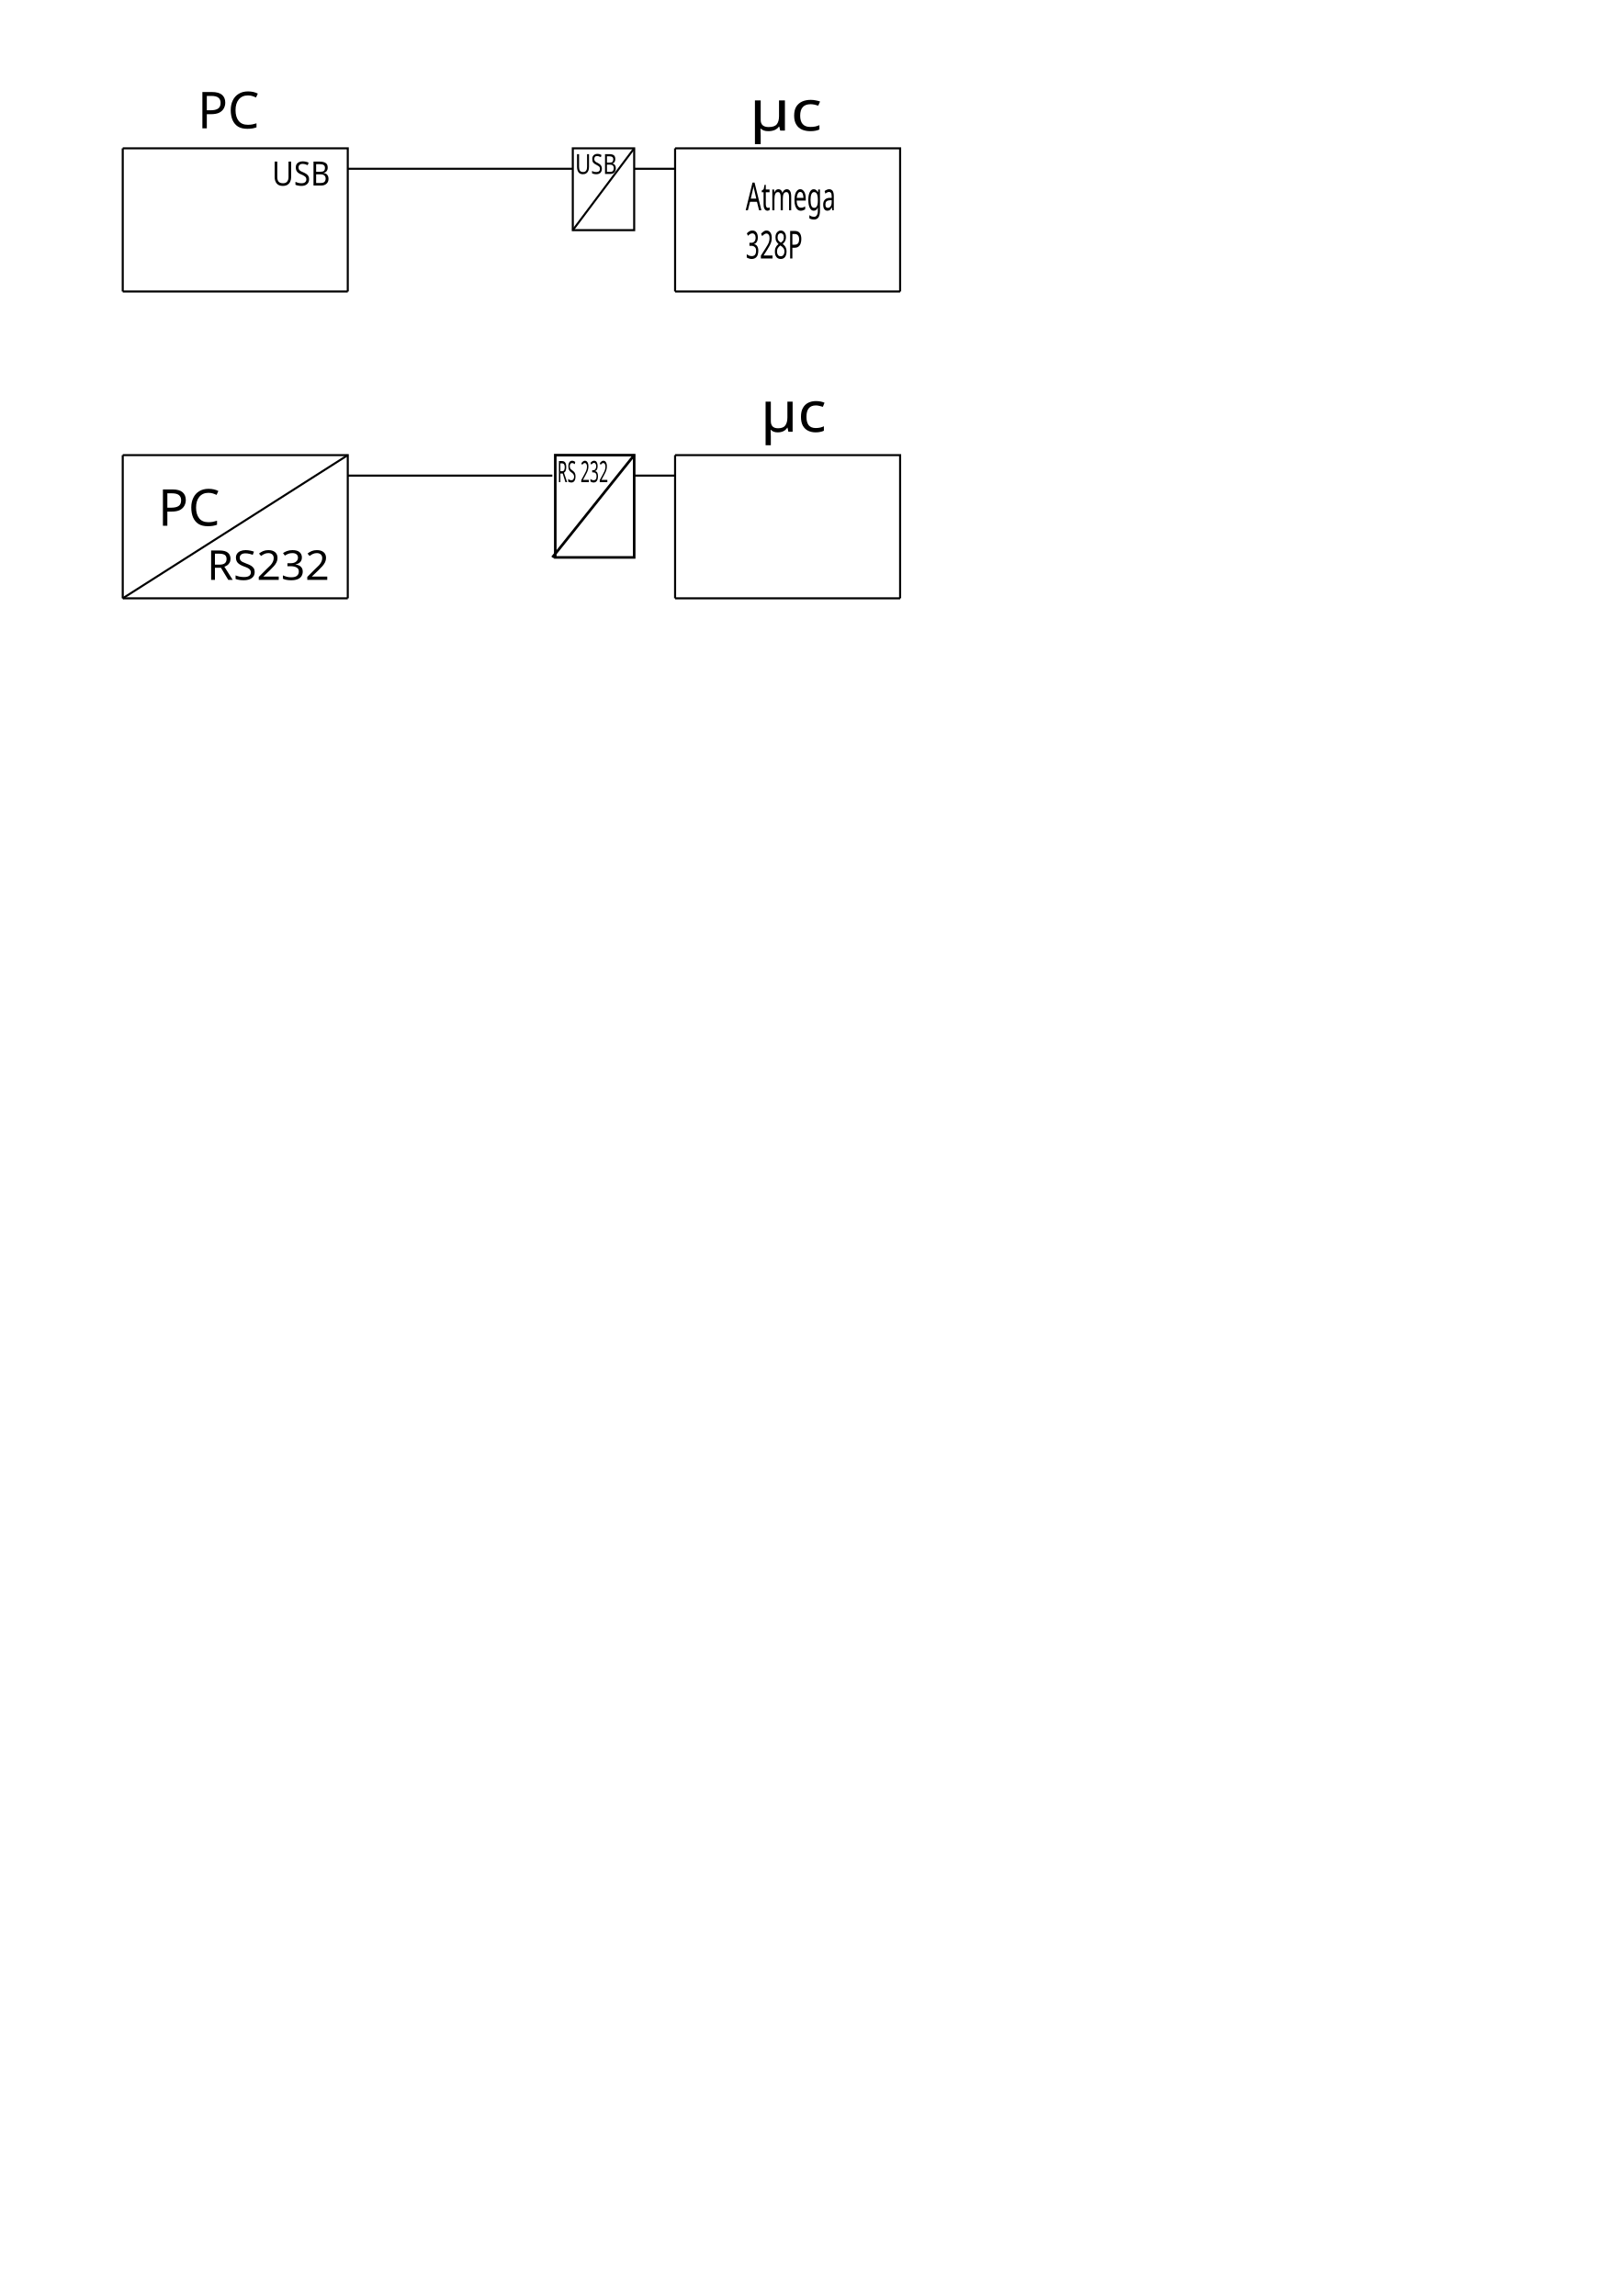
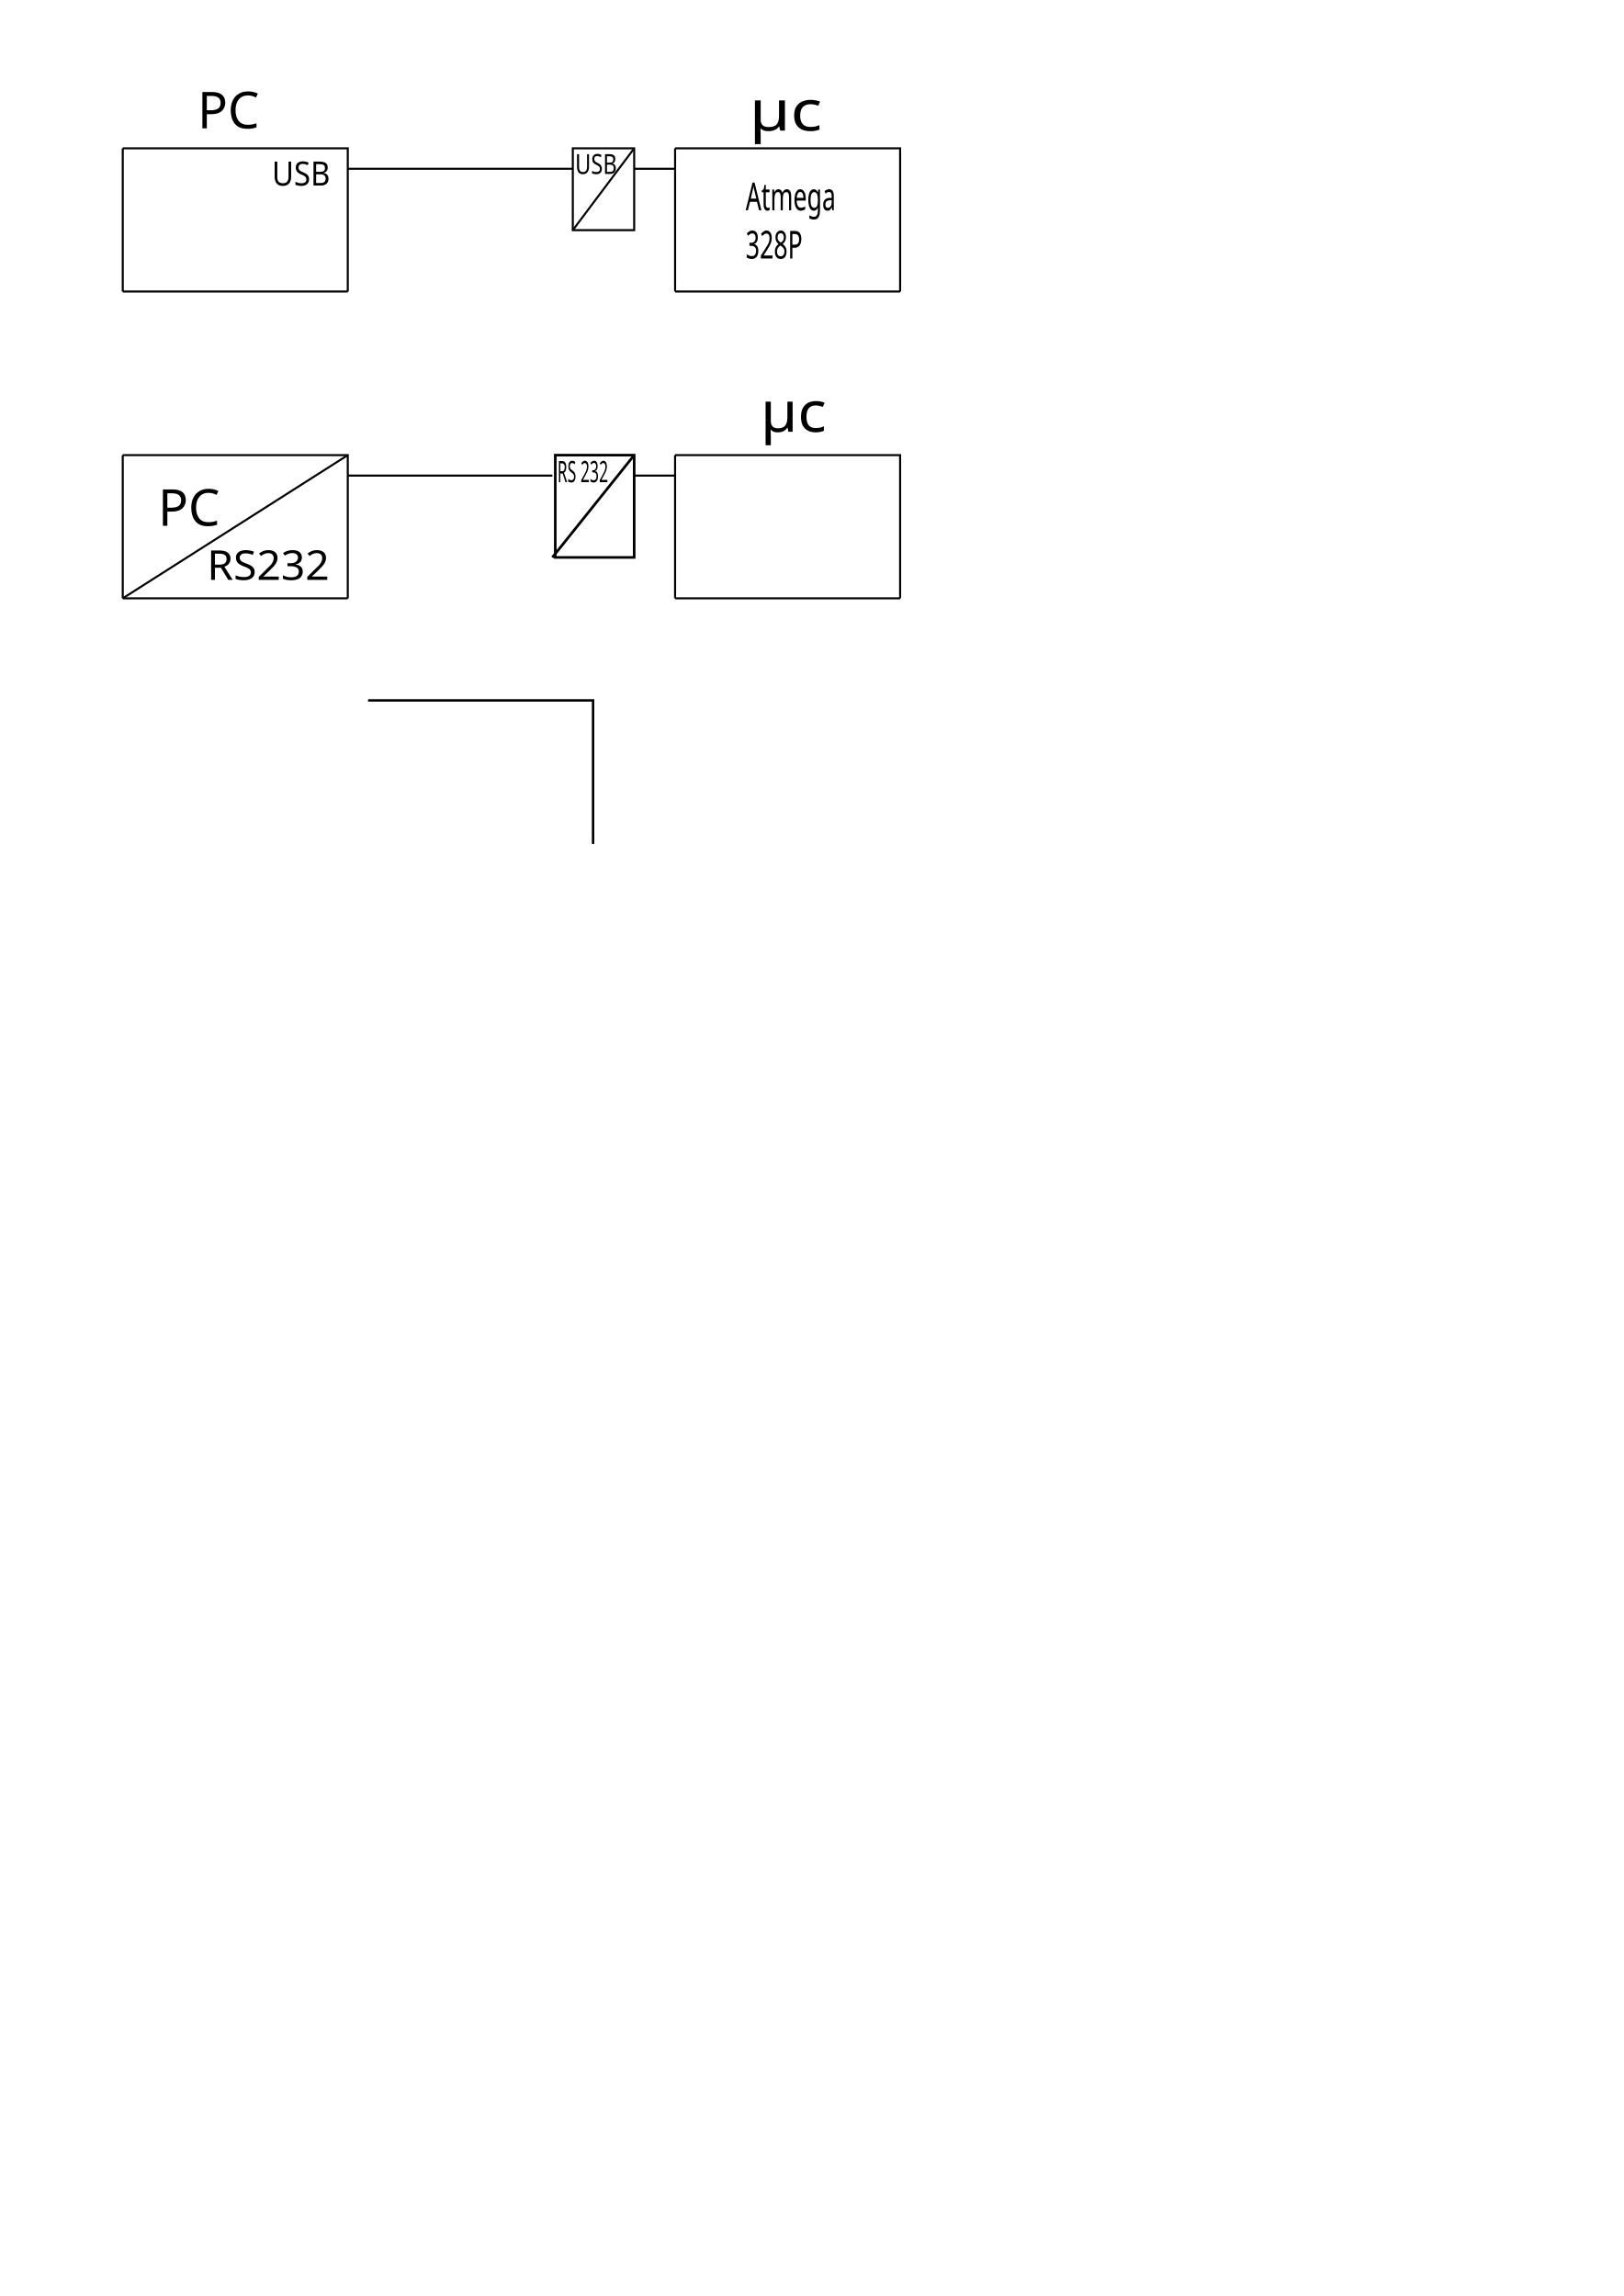
- <svg xmlns="http://www.w3.org/2000/svg" xmlns:ns1="http://www.openswatchbook.org/uri/2009/osb" width="210mm" height="297mm" viewBox="0 0 210 297" version="1.1" id="svg8">
+ <svg xmlns="http://www.w3.org/2000/svg" xmlns:ns1="http://www.openswatchbook.org/uri/2009/osb" id="svg8" version="1.1" viewBox="0 0 210 297" height="297mm" width="210mm">
  <defs id="defs2">
-     <linearGradient id="linearGradient6031" ns1:paint="solid">
-       <stop style="stop-color:#000000;stop-opacity:1;" offset="0" id="stop6029" />
+     <linearGradient ns1:paint="solid" id="linearGradient6031">
+       <stop id="stop6029" offset="0" style="stop-color:#000000;stop-opacity:1;" />
    </linearGradient>
-     <linearGradient id="linearGradient6025" ns1:paint="solid">
-       <stop style="stop-color:#000000;stop-opacity:1;" offset="0" id="stop6023" />
+     <linearGradient ns1:paint="solid" id="linearGradient6025">
+       <stop id="stop6023" offset="0" style="stop-color:#000000;stop-opacity:1;" />
    </linearGradient>
-     <linearGradient id="linearGradient4535" ns1:paint="solid">
-       <stop style="stop-color:#000000;stop-opacity:1;" offset="0" id="stop4533" />
+     <linearGradient ns1:paint="solid" id="linearGradient4535">
+       <stop id="stop4533" offset="0" style="stop-color:#000000;stop-opacity:1;" />
    </linearGradient>
  </defs>
  <g id="layer1">
-     <path style="fill:none;stroke:#000000;stroke-width:0.265px;stroke-linecap:butt;stroke-linejoin:miter;stroke-opacity:1" d="m 15.875,19.188 c 29.104,0 29.104,0 29.104,0 v 18.521" id="path6035" />
-     <path style="fill:none;stroke:#000000;stroke-width:0.265px;stroke-linecap:butt;stroke-linejoin:miter;stroke-opacity:1" d="M 15.875,37.708 H 44.979 Z" id="path6037" />
-     <path style="fill:none;stroke:#000000;stroke-width:0.265px;stroke-linecap:butt;stroke-linejoin:miter;stroke-opacity:1" d="M 15.875,19.188 V 37.708" id="path6039" />
-     <path style="fill:none;stroke:#000000;stroke-width:0.265px;stroke-linecap:butt;stroke-linejoin:miter;stroke-opacity:1" d="m 44.979,21.833 c 29.104,0 29.104,0 29.104,0 v 7.938 h 7.938 V 19.188 h -7.938 v 2.646" id="path6041" />
-     <path style="fill:none;stroke:#000000;stroke-width:0.265px;stroke-linecap:butt;stroke-linejoin:miter;stroke-opacity:1" d="m 87.313,19.188 c 10.265,0 26.882,-1e-6 29.104,0 v 18.521" id="path6035-1" />
-     <path style="fill:none;stroke:#000000;stroke-width:0.265px;stroke-linecap:butt;stroke-linejoin:miter;stroke-opacity:1" d="M 87.313,37.708 H 116.417 Z" id="path6037-2" />
-     <path style="fill:none;stroke:#000000;stroke-width:0.265px;stroke-linecap:butt;stroke-linejoin:miter;stroke-opacity:1" d="M 87.313,19.188 V 37.708" id="path6039-9" />
-     <path style="fill:none;stroke:#000000;stroke-width:0.265px;stroke-linecap:butt;stroke-linejoin:miter;stroke-opacity:1" d="m 82.021,21.833 h 5.292" id="path6064" />
-     <text xml:space="preserve" style="font-style:normal;font-weight:normal;font-size:6.529px;line-height:1.25;font-family:sans-serif;letter-spacing:0px;word-spacing:0px;fill:#000000;fill-opacity:1;stroke:none;stroke-width:0.163" x="25.76" y="16.456" id="text6068" transform="scale(0.9914123,1.008662)">
-       <tspan id="tspan6066" x="25.76" y="16.456" style="stroke-width:0.163">PC</tspan>
+     <path id="path6035" d="m 15.875,19.188 c 29.104,0 29.104,0 29.104,0 v 18.521" style="fill:none;stroke:#000000;stroke-width:0.265px;stroke-linecap:butt;stroke-linejoin:miter;stroke-opacity:1" />
+     <path id="path6037" d="M 15.875,37.708 H 44.979 Z" style="fill:none;stroke:#000000;stroke-width:0.265px;stroke-linecap:butt;stroke-linejoin:miter;stroke-opacity:1" />
+     <path id="path6039" d="M 15.875,19.188 V 37.708" style="fill:none;stroke:#000000;stroke-width:0.265px;stroke-linecap:butt;stroke-linejoin:miter;stroke-opacity:1" />
+     <path id="path6041" d="m 44.979,21.833 c 29.104,0 29.104,0 29.104,0 v 7.938 h 7.938 V 19.188 h -7.938 v 2.646" style="fill:none;stroke:#000000;stroke-width:0.265px;stroke-linecap:butt;stroke-linejoin:miter;stroke-opacity:1" />
+     <path id="path6035-1" d="m 87.313,19.188 c 10.265,0 26.882,-1e-6 29.104,0 v 18.521" style="fill:none;stroke:#000000;stroke-width:0.265px;stroke-linecap:butt;stroke-linejoin:miter;stroke-opacity:1" />
+     <path id="path6037-2" d="M 87.313,37.708 H 116.417 Z" style="fill:none;stroke:#000000;stroke-width:0.265px;stroke-linecap:butt;stroke-linejoin:miter;stroke-opacity:1" />
+     <path id="path6039-9" d="M 87.313,19.188 V 37.708" style="fill:none;stroke:#000000;stroke-width:0.265px;stroke-linecap:butt;stroke-linejoin:miter;stroke-opacity:1" />
+     <path id="path6064" d="m 82.021,21.833 h 5.292" style="fill:none;stroke:#000000;stroke-width:0.265px;stroke-linecap:butt;stroke-linejoin:miter;stroke-opacity:1" />
+     <text transform="scale(0.9914123,1.008662)" id="text6068" y="16.456" x="25.76" style="font-style:normal;font-weight:normal;font-size:6.529px;line-height:1.25;font-family:sans-serif;letter-spacing:0px;word-spacing:0px;fill:#000000;fill-opacity:1;stroke:none;stroke-width:0.163" xml:space="preserve">
+       <tspan style="stroke-width:0.163" y="16.456" x="25.76" id="tspan6066">PC</tspan>
    </text>
-     <text xml:space="preserve" style="font-style:normal;font-weight:normal;font-size:4.114px;line-height:1.25;font-family:sans-serif;letter-spacing:0px;word-spacing:0px;fill:#000000;fill-opacity:1;stroke:none;stroke-width:0.103" x="37.066" y="22.77" id="text6072" transform="scale(0.9487176,1.054054)">
-       <tspan id="tspan6070" x="37.066" y="22.77" style="stroke-width:0.103">USB</tspan>
+     <text transform="scale(0.9487176,1.054054)" id="text6072" y="22.77" x="37.066" style="font-style:normal;font-weight:normal;font-size:4.114px;line-height:1.25;font-family:sans-serif;letter-spacing:0px;word-spacing:0px;fill:#000000;fill-opacity:1;stroke:none;stroke-width:0.103" xml:space="preserve">
+       <tspan style="stroke-width:0.103" y="22.77" x="37.066" id="tspan6070">USB</tspan>
    </text>
-     <flowRoot xml:space="preserve" id="flowRoot6074" style="fill:black;fill-opacity:1;stroke:none;font-family:sans-serif;font-style:normal;font-weight:normal;font-size:40px;line-height:1.25;letter-spacing:0px;word-spacing:0px">
+     <flowRoot style="fill:black;fill-opacity:1;stroke:none;font-family:sans-serif;font-style:normal;font-weight:normal;font-size:40px;line-height:1.25;letter-spacing:0px;word-spacing:0px" id="flowRoot6074" xml:space="preserve">
      <flowRegion id="flowRegion6076">
-         <rect id="rect6078" width="130" height="70" x="120" y="42.52" />
+         <rect y="42.52" x="120" height="70" width="130" id="rect6078" />
      </flowRegion>
      <flowPara id="flowPara6080" />
    </flowRoot>
-     <text xml:space="preserve" style="font-style:normal;font-weight:normal;font-size:3.173px;line-height:1.25;font-family:sans-serif;letter-spacing:0px;word-spacing:0px;fill:#000000;fill-opacity:1;stroke:none;stroke-width:0.079" x="84.091" y="19.902" id="text6072-1" transform="scale(0.8845378,1.130534)">
-       <tspan id="tspan6070-1" x="84.091" y="19.902" style="stroke-width:0.079">USB</tspan>
+     <text transform="scale(0.8845378,1.130534)" id="text6072-1" y="19.902" x="84.091" style="font-style:normal;font-weight:normal;font-size:3.173px;line-height:1.25;font-family:sans-serif;letter-spacing:0px;word-spacing:0px;fill:#000000;fill-opacity:1;stroke:none;stroke-width:0.079" xml:space="preserve">
+       <tspan style="stroke-width:0.079" y="19.902" x="84.091" id="tspan6070-1">USB</tspan>
    </text>
-     <path style="fill:#000000;fill-opacity:0;stroke-width:0.265" id="path6100" d="m 73.649,28.86 c 0.327,-0.504 0.594,-1.044 0.926,-1.545 0.223,-0.337 0.484,-0.647 0.707,-0.983 0.209,-0.335 0.451,-0.644 0.698,-0.951 0.247,-0.277 0.478,-0.565 0.663,-0.887 0.152,-0.338 0.323,-0.662 0.501,-0.987 0.11,-0.294 0.256,-0.569 0.413,-0.84 0.585,-1.201 1.542,-1.267 2.935,-2.041 0.283,0.225 0.295,0.572 0.315,0.905 0.028,0.377 0.014,0.744 -0.082,1.11 -0.137,0.564 -0.434,1.066 -0.69,1.581 -0.297,0.649 -0.678,1.254 -1.007,1.886 -0.248,0.472 -0.523,0.93 -0.798,1.387 -0.195,0.327 -0.399,0.651 -0.649,0.94 -0.19,0.286 -0.489,0.456 -0.724,0.695 -0.203,0.189 -0.351,0.43 -0.474,0.677 -0.646,1.183 -1.529,1.245 -2.971,2.062 -0.323,-0.168 -0.353,-0.53 -0.38,-0.855 -0.011,-0.243 -0.011,-0.122 2.64e-4,-0.364 0,0 2.516,-1.244 2.516,-1.244 v 0 c -0.042,0.2 -0.032,0.094 -0.025,0.317 0.002,0.034 0.002,0.605 0.108,0.411 -0.772,0.45 -1.544,0.899 -2.315,1.351 -0.041,0.024 0.087,-0.04 0.125,-0.069 0.165,-0.121 0.292,-0.282 0.373,-0.469 0.166,-0.237 0.253,-0.526 0.445,-0.75 0.391,-0.35 -0.185,0.177 0.214,-0.229 0.162,-0.164 0.409,-0.223 0.526,-0.438 0.237,-0.293 0.5,-0.567 0.672,-0.909 0.295,-0.444 0.55,-0.916 0.827,-1.371 0.317,-0.639 0.708,-1.235 1.011,-1.881 0.233,-0.507 0.548,-0.986 0.682,-1.531 0.117,-0.336 0.157,-0.666 0.122,-1.022 -7.94e-4,-0.016 -0.029,-0.661 -0.065,-0.482 0.783,-0.452 1.568,-0.9 2.349,-1.357 0.034,-0.02 -0.076,0.024 -0.108,0.046 -0.164,0.111 -0.267,0.323 -0.373,0.482 -0.122,0.291 -0.345,0.527 -0.418,0.841 -0.151,0.344 -0.391,0.638 -0.497,1.003 -0.186,0.335 -0.374,0.657 -0.636,0.941 -0.274,0.274 -0.499,0.593 -0.716,0.914 -0.225,0.343 -0.465,0.671 -0.715,0.996 -0.358,0.474 -0.618,1.007 -0.925,1.514 0,0 -2.561,1.141 -2.561,1.141 z" />
-     <path style="fill:#000000;fill-opacity:0;stroke-width:0.265" id="path6102" d="m 73.108,29.994 c 0.603,-0.506 1.259,-0.939 1.871,-1.433 0.74,-0.589 1.455,-1.204 2.12,-1.877 0.537,-0.545 1.043,-1.118 1.512,-1.721 0.315,-0.426 0.639,-0.845 0.936,-1.284 0.26,-0.373 0.472,-0.777 0.696,-1.171 0.167,-0.354 0.349,-0.699 0.537,-1.042 0.162,-0.249 0.327,-0.515 0.282,-0.822 -0.138,-0.246 -0.467,-0.213 -0.706,-0.291 -0.153,-0.045 -0.211,-0.144 -0.277,-0.279 0,0 2.473,-1.363 2.473,-1.363 v 0 c -0.054,-0.003 0.118,0.064 0.12,0.055 0.359,0.085 0.7,0.182 0.865,0.549 0.098,0.366 0.022,0.705 -0.188,1.021 -0.23,0.311 -0.385,0.682 -0.554,1.028 -0.212,0.41 -0.453,0.805 -0.685,1.204 -0.32,0.427 -0.603,0.882 -0.942,1.295 -0.46,0.627 -0.987,1.203 -1.524,1.764 -0.657,0.686 -1.36,1.32 -2.109,1.905 -0.588,0.502 -1.229,0.925 -1.825,1.414 0,0 -2.601,1.05 -2.601,1.05 z" />
-     <path style="fill:none;stroke:#000000;stroke-width:0.265px;stroke-linecap:butt;stroke-linejoin:miter;stroke-opacity:1" d="M 74.083,29.771 82.021,19.188" id="path6104" />
-     <text xml:space="preserve" style="font-style:normal;font-weight:normal;font-size:3.978px;line-height:1.25;font-family:sans-serif;letter-spacing:0px;word-spacing:0px;fill:#000000;fill-opacity:1;stroke:none;stroke-width:0.099" x="120.957" y="21.691" id="text6108" transform="scale(0.7973242,1.254195)">
-       <tspan id="tspan6106" x="120.957" y="21.691" style="stroke-width:0.099">Atmega</tspan>
-       <tspan x="120.957" y="26.663" style="stroke-width:0.099" id="tspan6114">328P</tspan>
+     <path d="m 73.649,28.86 c 0.327,-0.504 0.594,-1.044 0.926,-1.545 0.223,-0.337 0.484,-0.647 0.707,-0.983 0.209,-0.335 0.451,-0.644 0.698,-0.951 0.247,-0.277 0.478,-0.565 0.663,-0.887 0.152,-0.338 0.323,-0.662 0.501,-0.987 0.11,-0.294 0.256,-0.569 0.413,-0.84 0.585,-1.201 1.542,-1.267 2.935,-2.041 0.283,0.225 0.295,0.572 0.315,0.905 0.028,0.377 0.014,0.744 -0.082,1.11 -0.137,0.564 -0.434,1.066 -0.69,1.581 -0.297,0.649 -0.678,1.254 -1.007,1.886 -0.248,0.472 -0.523,0.93 -0.798,1.387 -0.195,0.327 -0.399,0.651 -0.649,0.94 -0.19,0.286 -0.489,0.456 -0.724,0.695 -0.203,0.189 -0.351,0.43 -0.474,0.677 -0.646,1.183 -1.529,1.245 -2.971,2.062 -0.323,-0.168 -0.353,-0.53 -0.38,-0.855 -0.011,-0.243 -0.011,-0.122 2.64e-4,-0.364 0,0 2.516,-1.244 2.516,-1.244 v 0 c -0.042,0.2 -0.032,0.094 -0.025,0.317 0.002,0.034 0.002,0.605 0.108,0.411 -0.772,0.45 -1.544,0.899 -2.315,1.351 -0.041,0.024 0.087,-0.04 0.125,-0.069 0.165,-0.121 0.292,-0.282 0.373,-0.469 0.166,-0.237 0.253,-0.526 0.445,-0.75 0.391,-0.35 -0.185,0.177 0.214,-0.229 0.162,-0.164 0.409,-0.223 0.526,-0.438 0.237,-0.293 0.5,-0.567 0.672,-0.909 0.295,-0.444 0.55,-0.916 0.827,-1.371 0.317,-0.639 0.708,-1.235 1.011,-1.881 0.233,-0.507 0.548,-0.986 0.682,-1.531 0.117,-0.336 0.157,-0.666 0.122,-1.022 -7.94e-4,-0.016 -0.029,-0.661 -0.065,-0.482 0.783,-0.452 1.568,-0.9 2.349,-1.357 0.034,-0.02 -0.076,0.024 -0.108,0.046 -0.164,0.111 -0.267,0.323 -0.373,0.482 -0.122,0.291 -0.345,0.527 -0.418,0.841 -0.151,0.344 -0.391,0.638 -0.497,1.003 -0.186,0.335 -0.374,0.657 -0.636,0.941 -0.274,0.274 -0.499,0.593 -0.716,0.914 -0.225,0.343 -0.465,0.671 -0.715,0.996 -0.358,0.474 -0.618,1.007 -0.925,1.514 0,0 -2.561,1.141 -2.561,1.141 z" id="path6100" style="fill:#000000;fill-opacity:0;stroke-width:0.265" />
+     <path d="m 73.108,29.994 c 0.603,-0.506 1.259,-0.939 1.871,-1.433 0.74,-0.589 1.455,-1.204 2.12,-1.877 0.537,-0.545 1.043,-1.118 1.512,-1.721 0.315,-0.426 0.639,-0.845 0.936,-1.284 0.26,-0.373 0.472,-0.777 0.696,-1.171 0.167,-0.354 0.349,-0.699 0.537,-1.042 0.162,-0.249 0.327,-0.515 0.282,-0.822 -0.138,-0.246 -0.467,-0.213 -0.706,-0.291 -0.153,-0.045 -0.211,-0.144 -0.277,-0.279 0,0 2.473,-1.363 2.473,-1.363 v 0 c -0.054,-0.003 0.118,0.064 0.12,0.055 0.359,0.085 0.7,0.182 0.865,0.549 0.098,0.366 0.022,0.705 -0.188,1.021 -0.23,0.311 -0.385,0.682 -0.554,1.028 -0.212,0.41 -0.453,0.805 -0.685,1.204 -0.32,0.427 -0.603,0.882 -0.942,1.295 -0.46,0.627 -0.987,1.203 -1.524,1.764 -0.657,0.686 -1.36,1.32 -2.109,1.905 -0.588,0.502 -1.229,0.925 -1.825,1.414 0,0 -2.601,1.05 -2.601,1.05 z" id="path6102" style="fill:#000000;fill-opacity:0;stroke-width:0.265" />
+     <path id="path6104" d="M 74.083,29.771 82.021,19.188" style="fill:none;stroke:#000000;stroke-width:0.265px;stroke-linecap:butt;stroke-linejoin:miter;stroke-opacity:1" />
+     <text transform="scale(0.7973242,1.254195)" id="text6108" y="21.691" x="120.957" style="font-style:normal;font-weight:normal;font-size:3.978px;line-height:1.25;font-family:sans-serif;letter-spacing:0px;word-spacing:0px;fill:#000000;fill-opacity:1;stroke:none;stroke-width:0.099" xml:space="preserve">
+       <tspan style="stroke-width:0.099" y="21.691" x="120.957" id="tspan6106">Atmega</tspan>
+       <tspan id="tspan6114" style="stroke-width:0.099" y="26.663" x="120.957">328P</tspan>
    </text>
-     <path style="fill:none;stroke:#000000;stroke-width:0.265px;stroke-linecap:butt;stroke-linejoin:miter;stroke-opacity:1" d="m 15.875,58.875 c 29.104,0 29.104,0 29.104,0 v 18.521" id="path6035-9" />
-     <path style="fill:none;stroke:#000000;stroke-width:0.265px;stroke-linecap:butt;stroke-linejoin:miter;stroke-opacity:1" d="m 15.875,77.396 h 29.104 z" id="path6037-4" />
-     <path style="fill:none;stroke:#000000;stroke-width:0.265px;stroke-linecap:butt;stroke-linejoin:miter;stroke-opacity:1" d="M 15.875,58.875 V 77.396" id="path6039-7" />
-     <path id="path6041-2" transform="scale(0.2645833)" style="fill:none;stroke:#000000;stroke-width:1.268px;stroke-linecap:butt;stroke-linejoin:miter;stroke-opacity:1" d="m 271.428,222.52 v 12.5 37.5 H 310 v -50 z" />
-     <path style="fill:none;stroke:#000000;stroke-width:0.265px;stroke-linecap:butt;stroke-linejoin:miter;stroke-opacity:1" d="m 87.312,58.875 c 10.265,0 26.882,-10e-7 29.104,0 v 18.521" id="path6035-1-5" />
-     <path style="fill:none;stroke:#000000;stroke-width:0.265px;stroke-linecap:butt;stroke-linejoin:miter;stroke-opacity:1" d="M 87.312,77.396 H 116.417 Z" id="path6037-2-2" />
-     <path style="fill:none;stroke:#000000;stroke-width:0.265px;stroke-linecap:butt;stroke-linejoin:miter;stroke-opacity:1" d="M 87.312,58.875 V 77.396" id="path6039-9-2" />
-     <path style="fill:none;stroke:#000000;stroke-width:0.265px;stroke-linecap:butt;stroke-linejoin:miter;stroke-opacity:1" d="m 82.021,61.521 h 5.292" id="path6064-8" />
-     <text xml:space="preserve" style="font-style:normal;font-weight:normal;font-size:6.529px;line-height:1.25;font-family:sans-serif;letter-spacing:0px;word-spacing:0px;fill:#000000;fill-opacity:1;stroke:none;stroke-width:0.163" x="20.613" y="67.419" id="text6068-5" transform="scale(0.9914123,1.008662)">
-       <tspan id="tspan6066-8" x="20.613" y="67.419" style="stroke-width:0.163">PC</tspan>
+     <path id="path6035-9" d="m 15.875,58.875 c 29.104,0 29.104,0 29.104,0 v 18.521" style="fill:none;stroke:#000000;stroke-width:0.265px;stroke-linecap:butt;stroke-linejoin:miter;stroke-opacity:1" />
+     <path id="path6037-4" d="m 15.875,77.396 h 29.104 z" style="fill:none;stroke:#000000;stroke-width:0.265px;stroke-linecap:butt;stroke-linejoin:miter;stroke-opacity:1" />
+     <path id="path6039-7" d="M 15.875,58.875 V 77.396" style="fill:none;stroke:#000000;stroke-width:0.265px;stroke-linecap:butt;stroke-linejoin:miter;stroke-opacity:1" />
+     <path d="m 271.428,222.52 v 12.5 37.5 H 310 v -50 z" style="fill:none;stroke:#000000;stroke-width:1.268px;stroke-linecap:butt;stroke-linejoin:miter;stroke-opacity:1" transform="scale(0.2645833)" id="path6041-2" />
+     <path id="path6035-1-5" d="m 87.312,58.875 c 10.265,0 26.882,-10e-7 29.104,0 v 18.521" style="fill:none;stroke:#000000;stroke-width:0.265px;stroke-linecap:butt;stroke-linejoin:miter;stroke-opacity:1" />
+     <path id="path6037-2-2" d="M 87.312,77.396 H 116.417 Z" style="fill:none;stroke:#000000;stroke-width:0.265px;stroke-linecap:butt;stroke-linejoin:miter;stroke-opacity:1" />
+     <path id="path6039-9-2" d="M 87.312,58.875 V 77.396" style="fill:none;stroke:#000000;stroke-width:0.265px;stroke-linecap:butt;stroke-linejoin:miter;stroke-opacity:1" />
+     <path id="path6064-8" d="m 82.021,61.521 h 5.292" style="fill:none;stroke:#000000;stroke-width:0.265px;stroke-linecap:butt;stroke-linejoin:miter;stroke-opacity:1" />
+     <text transform="scale(0.9914123,1.008662)" id="text6068-5" y="67.419" x="20.613" style="font-style:normal;font-weight:normal;font-size:6.529px;line-height:1.25;font-family:sans-serif;letter-spacing:0px;word-spacing:0px;fill:#000000;fill-opacity:1;stroke:none;stroke-width:0.163" xml:space="preserve">
+       <tspan style="stroke-width:0.163" y="67.419" x="20.613" id="tspan6066-8">PC</tspan>
    </text>
-     <text xml:space="preserve" style="font-style:normal;font-weight:normal;font-size:4.114px;line-height:1.25;font-family:sans-serif;letter-spacing:0px;word-spacing:0px;fill:#000000;fill-opacity:1;stroke:none;stroke-width:0.103" x="37.066" y="60.422" id="text6072-0" transform="scale(0.9487176,1.054054)">
-       <tspan id="tspan6070-7" x="37.066" y="64.062" style="stroke-width:0.103" />
+     <text transform="scale(0.9487176,1.054054)" id="text6072-0" y="60.422" x="37.066" style="font-style:normal;font-weight:normal;font-size:4.114px;line-height:1.25;font-family:sans-serif;letter-spacing:0px;word-spacing:0px;fill:#000000;fill-opacity:1;stroke:none;stroke-width:0.103" xml:space="preserve">
+       <tspan style="stroke-width:0.103" y="64.062" x="37.066" id="tspan6070-7" />
    </text>
-     <path style="fill:#000000;fill-opacity:0;stroke-width:0.265" id="path6100-2" d="m 73.649,68.548 c 0.327,-0.504 0.594,-1.044 0.926,-1.545 0.223,-0.337 0.484,-0.647 0.707,-0.983 0.209,-0.335 0.451,-0.644 0.698,-0.951 0.247,-0.277 0.478,-0.565 0.663,-0.887 0.152,-0.338 0.323,-0.662 0.501,-0.987 0.11,-0.294 0.256,-0.569 0.413,-0.84 0.585,-1.201 1.542,-1.267 2.935,-2.041 0.283,0.225 0.295,0.572 0.315,0.905 0.028,0.377 0.014,0.744 -0.082,1.11 -0.137,0.564 -0.434,1.066 -0.69,1.581 -0.297,0.649 -0.678,1.254 -1.007,1.886 -0.248,0.472 -0.523,0.93 -0.798,1.387 -0.195,0.327 -0.399,0.651 -0.649,0.94 -0.19,0.286 -0.489,0.456 -0.724,0.695 -0.203,0.189 -0.351,0.43 -0.474,0.677 -0.646,1.183 -1.529,1.245 -2.971,2.062 -0.323,-0.168 -0.353,-0.53 -0.38,-0.855 -0.011,-0.243 -0.011,-0.122 2.6e-4,-0.364 0,0 2.516,-1.244 2.516,-1.244 v 0 c -0.042,0.2 -0.032,0.094 -0.025,0.317 0.002,0.034 0.002,0.605 0.108,0.411 -0.772,0.45 -1.544,0.899 -2.315,1.351 -0.041,0.024 0.087,-0.04 0.125,-0.069 0.165,-0.121 0.292,-0.282 0.373,-0.469 0.166,-0.237 0.253,-0.526 0.445,-0.75 0.391,-0.35 -0.185,0.177 0.214,-0.229 0.162,-0.164 0.409,-0.223 0.526,-0.438 0.237,-0.293 0.5,-0.567 0.672,-0.909 0.295,-0.444 0.55,-0.916 0.827,-1.371 0.317,-0.639 0.708,-1.235 1.011,-1.881 0.233,-0.507 0.548,-0.986 0.682,-1.531 0.117,-0.336 0.157,-0.666 0.122,-1.022 -7.9e-4,-0.016 -0.029,-0.661 -0.065,-0.482 0.783,-0.452 1.569,-0.9 2.349,-1.357 0.034,-0.02 -0.076,0.024 -0.108,0.046 -0.164,0.111 -0.267,0.323 -0.373,0.482 -0.122,0.291 -0.345,0.527 -0.418,0.841 -0.151,0.344 -0.391,0.638 -0.497,1.003 -0.186,0.335 -0.374,0.657 -0.636,0.941 -0.274,0.274 -0.499,0.593 -0.716,0.914 -0.225,0.343 -0.465,0.671 -0.715,0.996 -0.358,0.474 -0.618,1.007 -0.925,1.514 0,0 -2.561,1.141 -2.561,1.141 z" />
-     <path style="fill:#000000;fill-opacity:0;stroke-width:0.265" id="path6102-9" d="m 73.108,69.681 c 0.603,-0.506 1.259,-0.939 1.871,-1.433 0.74,-0.589 1.455,-1.204 2.12,-1.877 0.537,-0.545 1.043,-1.118 1.512,-1.721 0.315,-0.426 0.639,-0.845 0.936,-1.284 0.26,-0.373 0.472,-0.777 0.696,-1.171 0.167,-0.354 0.349,-0.699 0.537,-1.042 0.162,-0.249 0.327,-0.515 0.282,-0.822 -0.138,-0.246 -0.467,-0.213 -0.706,-0.291 -0.153,-0.045 -0.211,-0.144 -0.277,-0.279 0,0 2.473,-1.363 2.473,-1.363 v 0 c -0.054,-0.003 0.118,0.064 0.12,0.055 0.359,0.085 0.7,0.182 0.865,0.549 0.098,0.366 0.022,0.705 -0.188,1.021 -0.23,0.311 -0.385,0.682 -0.554,1.028 -0.212,0.41 -0.453,0.805 -0.685,1.204 -0.32,0.427 -0.603,0.882 -0.942,1.295 -0.46,0.627 -0.987,1.203 -1.524,1.764 -0.657,0.686 -1.36,1.32 -2.109,1.905 -0.588,0.502 -1.229,0.925 -1.825,1.414 0,0 -2.601,1.05 -2.601,1.05 z" />
-     <path style="fill:none;stroke:#000000;stroke-width:0.342px;stroke-linecap:butt;stroke-linejoin:miter;stroke-opacity:1" d="M 71.438,72.104 82.021,58.875" id="path6104-8" />
-     <text xml:space="preserve" style="font-style:normal;font-weight:normal;font-size:3.978px;line-height:1.25;font-family:sans-serif;letter-spacing:0px;word-spacing:0px;fill:#000000;fill-opacity:1;stroke:none;stroke-width:0.099" x="120.957" y="53.335" id="text6108-7" transform="scale(0.7973242,1.254195)">
-       <tspan x="120.957" y="56.854" style="stroke-width:0.099" id="tspan6114-9" />
+     <path d="m 73.649,68.548 c 0.327,-0.504 0.594,-1.044 0.926,-1.545 0.223,-0.337 0.484,-0.647 0.707,-0.983 0.209,-0.335 0.451,-0.644 0.698,-0.951 0.247,-0.277 0.478,-0.565 0.663,-0.887 0.152,-0.338 0.323,-0.662 0.501,-0.987 0.11,-0.294 0.256,-0.569 0.413,-0.84 0.585,-1.201 1.542,-1.267 2.935,-2.041 0.283,0.225 0.295,0.572 0.315,0.905 0.028,0.377 0.014,0.744 -0.082,1.11 -0.137,0.564 -0.434,1.066 -0.69,1.581 -0.297,0.649 -0.678,1.254 -1.007,1.886 -0.248,0.472 -0.523,0.93 -0.798,1.387 -0.195,0.327 -0.399,0.651 -0.649,0.94 -0.19,0.286 -0.489,0.456 -0.724,0.695 -0.203,0.189 -0.351,0.43 -0.474,0.677 -0.646,1.183 -1.529,1.245 -2.971,2.062 -0.323,-0.168 -0.353,-0.53 -0.38,-0.855 -0.011,-0.243 -0.011,-0.122 2.6e-4,-0.364 0,0 2.516,-1.244 2.516,-1.244 v 0 c -0.042,0.2 -0.032,0.094 -0.025,0.317 0.002,0.034 0.002,0.605 0.108,0.411 -0.772,0.45 -1.544,0.899 -2.315,1.351 -0.041,0.024 0.087,-0.04 0.125,-0.069 0.165,-0.121 0.292,-0.282 0.373,-0.469 0.166,-0.237 0.253,-0.526 0.445,-0.75 0.391,-0.35 -0.185,0.177 0.214,-0.229 0.162,-0.164 0.409,-0.223 0.526,-0.438 0.237,-0.293 0.5,-0.567 0.672,-0.909 0.295,-0.444 0.55,-0.916 0.827,-1.371 0.317,-0.639 0.708,-1.235 1.011,-1.881 0.233,-0.507 0.548,-0.986 0.682,-1.531 0.117,-0.336 0.157,-0.666 0.122,-1.022 -7.9e-4,-0.016 -0.029,-0.661 -0.065,-0.482 0.783,-0.452 1.569,-0.9 2.349,-1.357 0.034,-0.02 -0.076,0.024 -0.108,0.046 -0.164,0.111 -0.267,0.323 -0.373,0.482 -0.122,0.291 -0.345,0.527 -0.418,0.841 -0.151,0.344 -0.391,0.638 -0.497,1.003 -0.186,0.335 -0.374,0.657 -0.636,0.941 -0.274,0.274 -0.499,0.593 -0.716,0.914 -0.225,0.343 -0.465,0.671 -0.715,0.996 -0.358,0.474 -0.618,1.007 -0.925,1.514 0,0 -2.561,1.141 -2.561,1.141 z" id="path6100-2" style="fill:#000000;fill-opacity:0;stroke-width:0.265" />
+     <path d="m 73.108,69.681 c 0.603,-0.506 1.259,-0.939 1.871,-1.433 0.74,-0.589 1.455,-1.204 2.12,-1.877 0.537,-0.545 1.043,-1.118 1.512,-1.721 0.315,-0.426 0.639,-0.845 0.936,-1.284 0.26,-0.373 0.472,-0.777 0.696,-1.171 0.167,-0.354 0.349,-0.699 0.537,-1.042 0.162,-0.249 0.327,-0.515 0.282,-0.822 -0.138,-0.246 -0.467,-0.213 -0.706,-0.291 -0.153,-0.045 -0.211,-0.144 -0.277,-0.279 0,0 2.473,-1.363 2.473,-1.363 v 0 c -0.054,-0.003 0.118,0.064 0.12,0.055 0.359,0.085 0.7,0.182 0.865,0.549 0.098,0.366 0.022,0.705 -0.188,1.021 -0.23,0.311 -0.385,0.682 -0.554,1.028 -0.212,0.41 -0.453,0.805 -0.685,1.204 -0.32,0.427 -0.603,0.882 -0.942,1.295 -0.46,0.627 -0.987,1.203 -1.524,1.764 -0.657,0.686 -1.36,1.32 -2.109,1.905 -0.588,0.502 -1.229,0.925 -1.825,1.414 0,0 -2.601,1.05 -2.601,1.05 z" id="path6102-9" style="fill:#000000;fill-opacity:0;stroke-width:0.265" />
+     <path id="path6104-8" d="M 71.438,72.104 82.021,58.875" style="fill:none;stroke:#000000;stroke-width:0.342px;stroke-linecap:butt;stroke-linejoin:miter;stroke-opacity:1" />
+     <text transform="scale(0.7973242,1.254195)" id="text6108-7" y="53.335" x="120.957" style="font-style:normal;font-weight:normal;font-size:3.978px;line-height:1.25;font-family:sans-serif;letter-spacing:0px;word-spacing:0px;fill:#000000;fill-opacity:1;stroke:none;stroke-width:0.099" xml:space="preserve">
+       <tspan id="tspan6114-9" style="stroke-width:0.099" y="56.854" x="120.957" />
    </text>
-     <path style="fill:none;stroke:#000000;stroke-width:0.265px;stroke-linecap:butt;stroke-linejoin:miter;stroke-opacity:1" d="M 15.875,77.396 C 44.979,58.875 44.979,58.875 44.979,58.875" id="path6190" />
-     <text xml:space="preserve" style="font-style:normal;font-weight:normal;font-size:10.583px;line-height:1.25;font-family:sans-serif;letter-spacing:0px;word-spacing:0px;fill:#000000;fill-opacity:1;stroke:none;stroke-width:0.265" x="21.167" y="64.167" id="text6194">
-       <tspan id="tspan6192" x="21.167" y="73.53" style="stroke-width:0.265" />
+     <path id="path6190" d="M 15.875,77.396 C 44.979,58.875 44.979,58.875 44.979,58.875" style="fill:none;stroke:#000000;stroke-width:0.265px;stroke-linecap:butt;stroke-linejoin:miter;stroke-opacity:1" />
+     <text id="text6194" y="64.167" x="21.167" style="font-style:normal;font-weight:normal;font-size:10.583px;line-height:1.25;font-family:sans-serif;letter-spacing:0px;word-spacing:0px;fill:#000000;fill-opacity:1;stroke:none;stroke-width:0.265" xml:space="preserve">
+       <tspan style="stroke-width:0.265" y="73.53" x="21.167" id="tspan6192" />
    </text>
-     <text xml:space="preserve" style="font-style:normal;font-weight:normal;font-size:5.412px;line-height:1.25;font-family:sans-serif;letter-spacing:0px;word-spacing:0px;fill:#000000;fill-opacity:1;stroke:none;stroke-width:0.135" x="26.396" y="76.075" id="text6198" transform="scale(1.014149,0.9860481)">
-       <tspan id="tspan6196" x="26.396" y="76.075" style="stroke-width:0.135">RS232</tspan>
-       <tspan x="26.396" y="82.839" style="stroke-width:0.135" id="tspan6200" />
+     <text transform="scale(1.014149,0.9860481)" id="text6198" y="76.075" x="26.396" style="font-style:normal;font-weight:normal;font-size:5.412px;line-height:1.25;font-family:sans-serif;letter-spacing:0px;word-spacing:0px;fill:#000000;fill-opacity:1;stroke:none;stroke-width:0.135" xml:space="preserve">
+       <tspan style="stroke-width:0.135" y="76.075" x="26.396" id="tspan6196">RS232</tspan>
+       <tspan id="tspan6200" style="stroke-width:0.135" y="82.839" x="26.396" />
    </text>
-     <path style="fill:none;stroke:#000000;stroke-width:0.265px;stroke-linecap:butt;stroke-linejoin:miter;stroke-opacity:1" d="m 44.979,61.521 c 26.458,0 26.458,0 26.458,0" id="path6209" />
-     <text xml:space="preserve" style="font-style:normal;font-weight:normal;font-size:2.832px;line-height:1.25;font-family:sans-serif;letter-spacing:0px;word-spacing:0px;fill:#000000;fill-opacity:1;stroke:none;stroke-width:0.071" x="97.671" y="46.031" id="text6213" transform="scale(0.7380087,1.354998)">
-       <tspan id="tspan6211" x="97.671" y="46.031" style="stroke-width:0.071">RS 232</tspan>
+     <path id="path6209" d="m 44.979,61.521 c 26.458,0 26.458,0 26.458,0" style="fill:none;stroke:#000000;stroke-width:0.265px;stroke-linecap:butt;stroke-linejoin:miter;stroke-opacity:1" />
+     <text transform="scale(0.7380087,1.354998)" id="text6213" y="46.031" x="97.671" style="font-style:normal;font-weight:normal;font-size:2.832px;line-height:1.25;font-family:sans-serif;letter-spacing:0px;word-spacing:0px;fill:#000000;fill-opacity:1;stroke:none;stroke-width:0.071" xml:space="preserve">
+       <tspan style="stroke-width:0.071" y="46.031" x="97.671" id="tspan6211">RS 232</tspan>
    </text>
-     <text xml:space="preserve" style="font-style:normal;font-weight:normal;font-size:7.501px;line-height:1.25;font-family:sans-serif;letter-spacing:0px;word-spacing:0px;fill:#000000;fill-opacity:1;stroke:none;stroke-width:0.188" x="95.409" y="57.578" id="text6219" transform="scale(1.030893,0.970033)">
-       <tspan id="tspan6217" x="95.409" y="57.578" style="stroke-width:0.188">µc</tspan>
-       <tspan x="95.409" y="66.953" style="stroke-width:0.188" id="tspan6221" />
+     <text transform="scale(1.030893,0.970033)" id="text6219" y="57.578" x="95.409" style="font-style:normal;font-weight:normal;font-size:7.501px;line-height:1.25;font-family:sans-serif;letter-spacing:0px;word-spacing:0px;fill:#000000;fill-opacity:1;stroke:none;stroke-width:0.188" xml:space="preserve">
+       <tspan style="stroke-width:0.188" y="57.578" x="95.409" id="tspan6217">µc</tspan>
+       <tspan id="tspan6221" style="stroke-width:0.188" y="66.953" x="95.409" />
    </text>
-     <text xml:space="preserve" style="font-style:normal;font-weight:normal;font-size:7.886px;line-height:1.25;font-family:sans-serif;letter-spacing:0px;word-spacing:0px;fill:#000000;fill-opacity:1;stroke:none;stroke-width:0.197" x="89.416" y="18.314" id="text6219-5" transform="scale(1.083834,0.9226504)">
-       <tspan id="tspan6217-5" x="89.416" y="18.314" style="stroke-width:0.197">µc</tspan>
-       <tspan x="89.416" y="28.171" style="stroke-width:0.197" id="tspan6221-2" />
+     <text transform="scale(1.083834,0.9226504)" id="text6219-5" y="18.314" x="89.416" style="font-style:normal;font-weight:normal;font-size:7.886px;line-height:1.25;font-family:sans-serif;letter-spacing:0px;word-spacing:0px;fill:#000000;fill-opacity:1;stroke:none;stroke-width:0.197" xml:space="preserve">
+       <tspan style="stroke-width:0.197" y="18.314" x="89.416" id="tspan6217-5">µc</tspan>
+       <tspan id="tspan6221-2" style="stroke-width:0.197" y="28.171" x="89.416" />
    </text>
+     <path id="path6035-1-5-9" d="m 47.625,90.625 c 10.265,0 26.882,-10e-7 29.104,0 v 18.521" style="fill:none;stroke:#000000;stroke-width:0.265px;stroke-linecap:butt;stroke-linejoin:miter;stroke-opacity:1" />
+     <path id="path6035-1-5-5" d="m 47.625,90.625 c 10.265,0 26.882,-10e-7 29.104,0 v 18.521" style="fill:none;stroke:#000000;stroke-width:0.265px;stroke-linecap:butt;stroke-linejoin:miter;stroke-opacity:1" />
+     <path id="path6035-1-5-4" d="m 47.625,90.625 c 10.265,0 26.882,-10e-7 29.104,0 v 18.521" style="fill:none;stroke:#000000;stroke-width:0.265px;stroke-linecap:butt;stroke-linejoin:miter;stroke-opacity:1" />
+     <path id="path6035-1-5-95" d="m 47.625,90.625 c 10.265,0 26.882,-10e-7 29.104,0 v 18.521" style="fill:none;stroke:#000000;stroke-width:0.265px;stroke-linecap:butt;stroke-linejoin:miter;stroke-opacity:1" />
  </g>
</svg>
